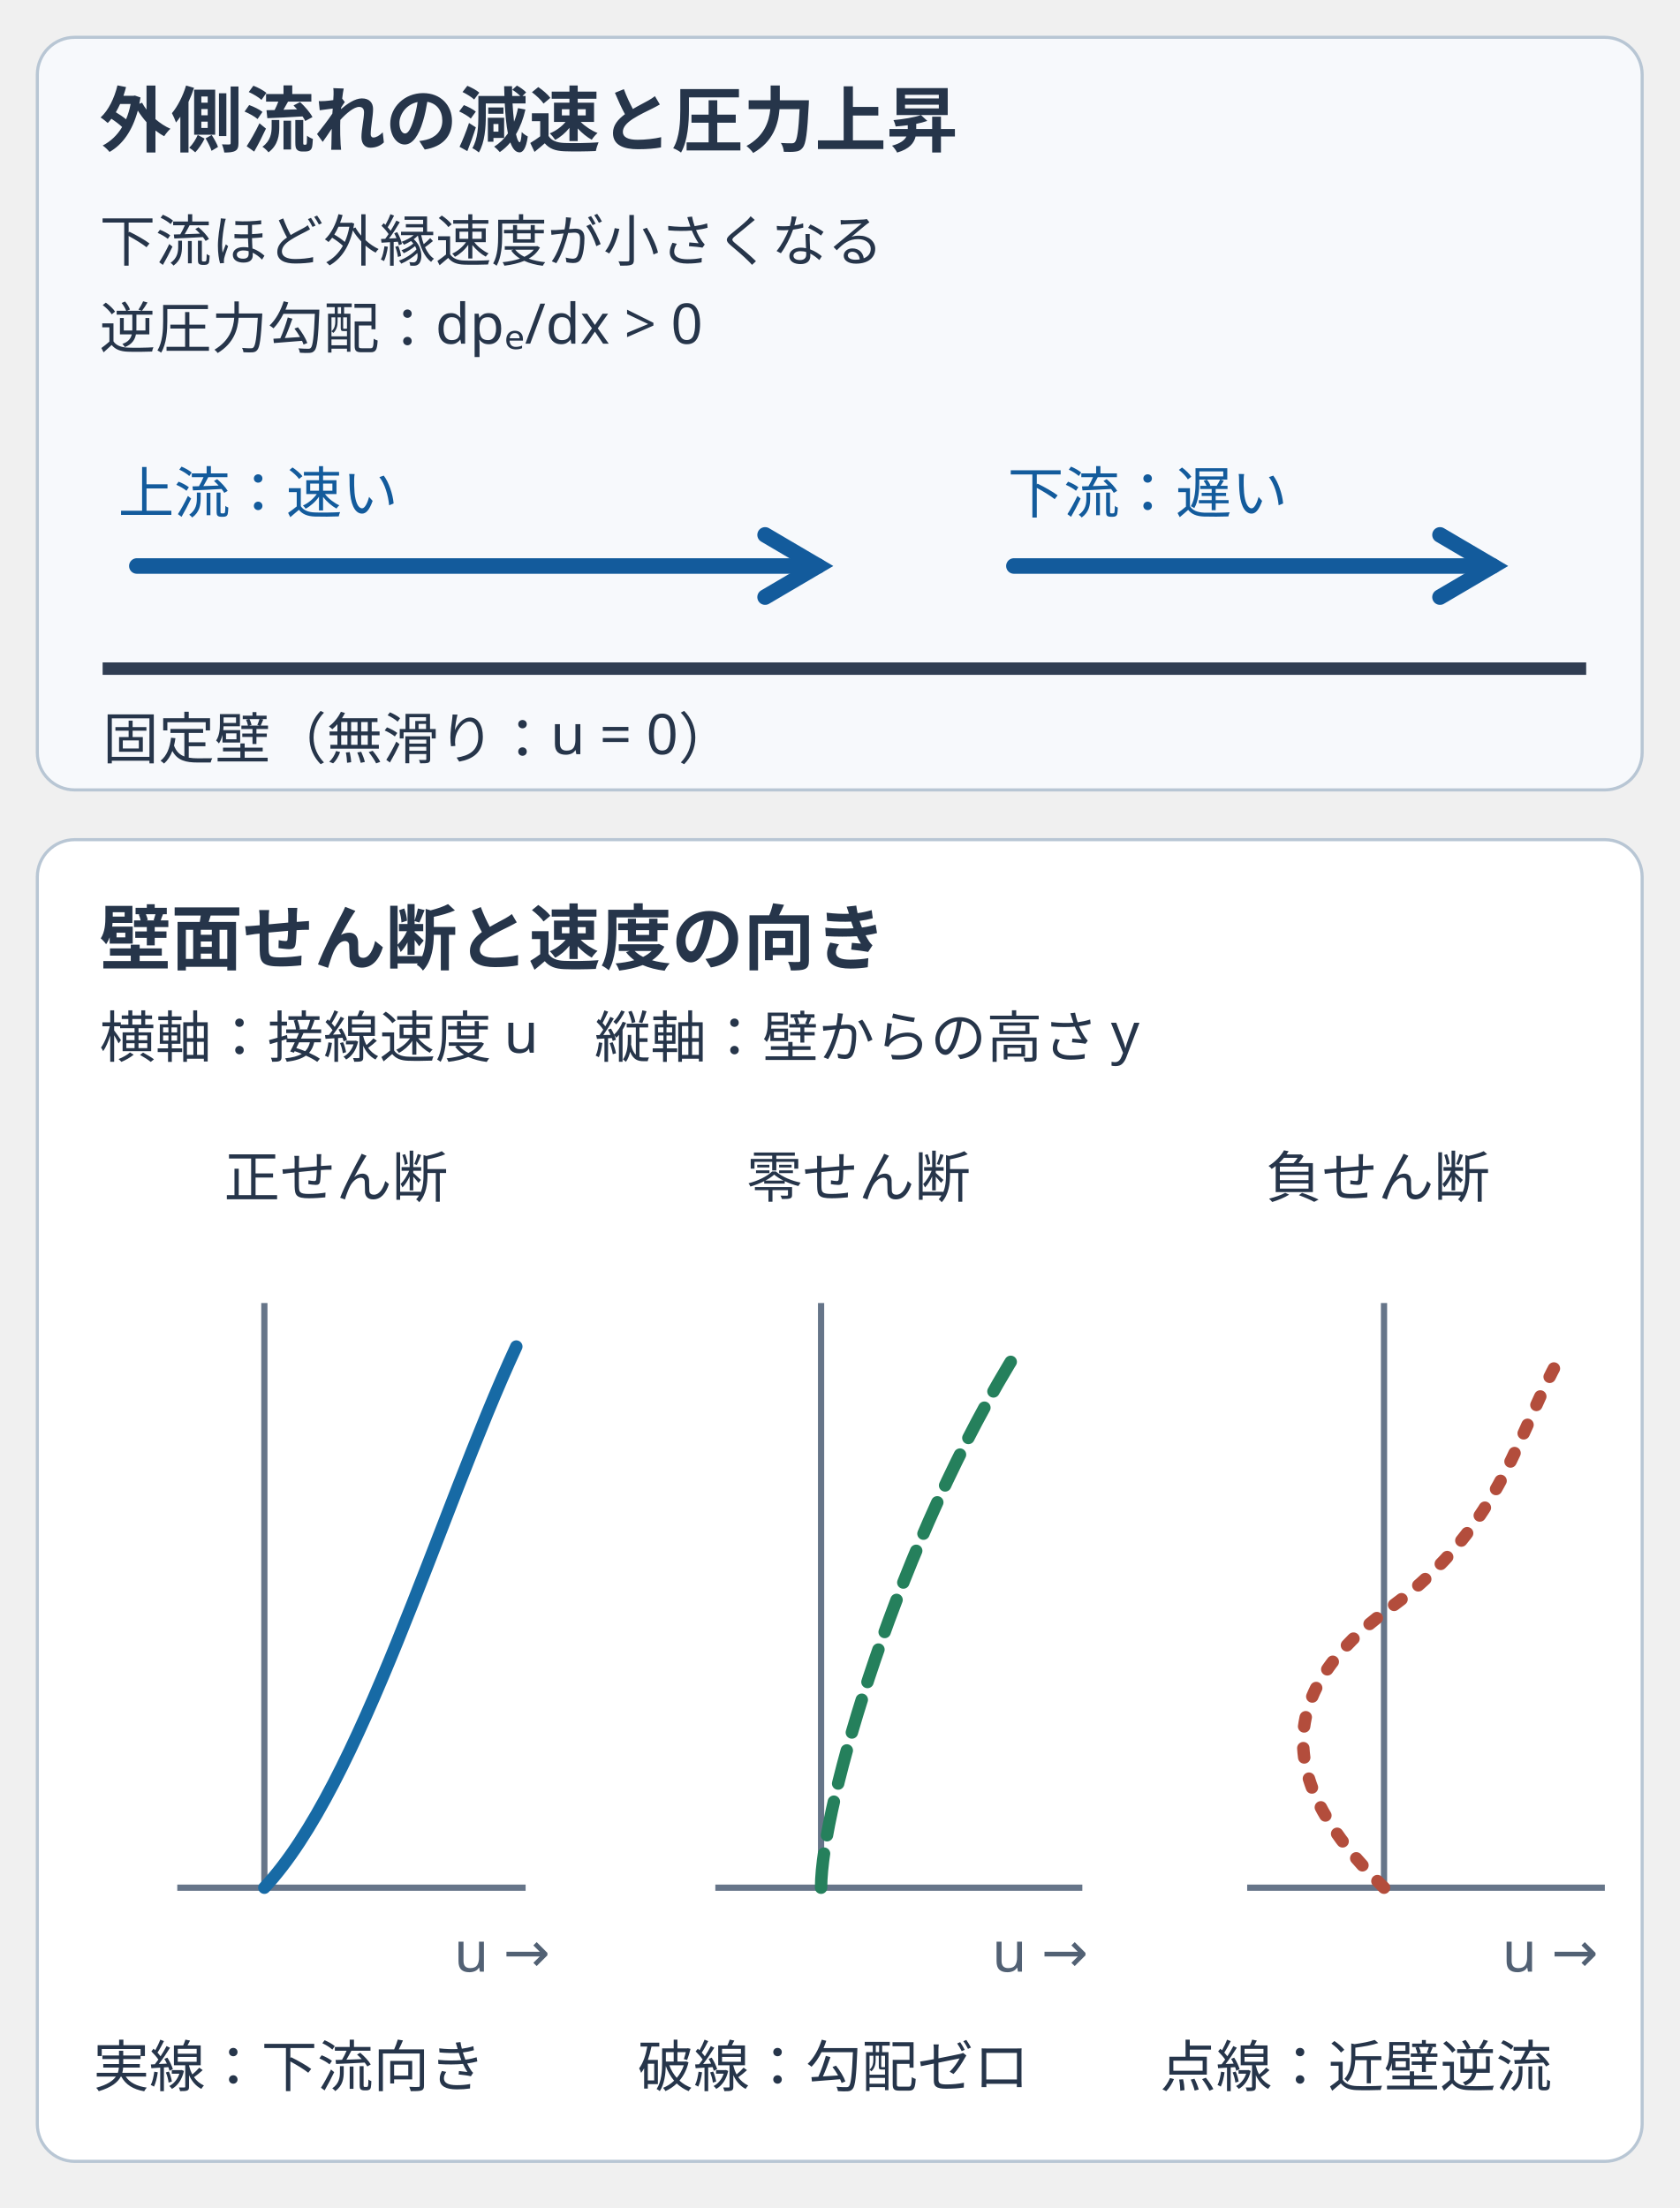
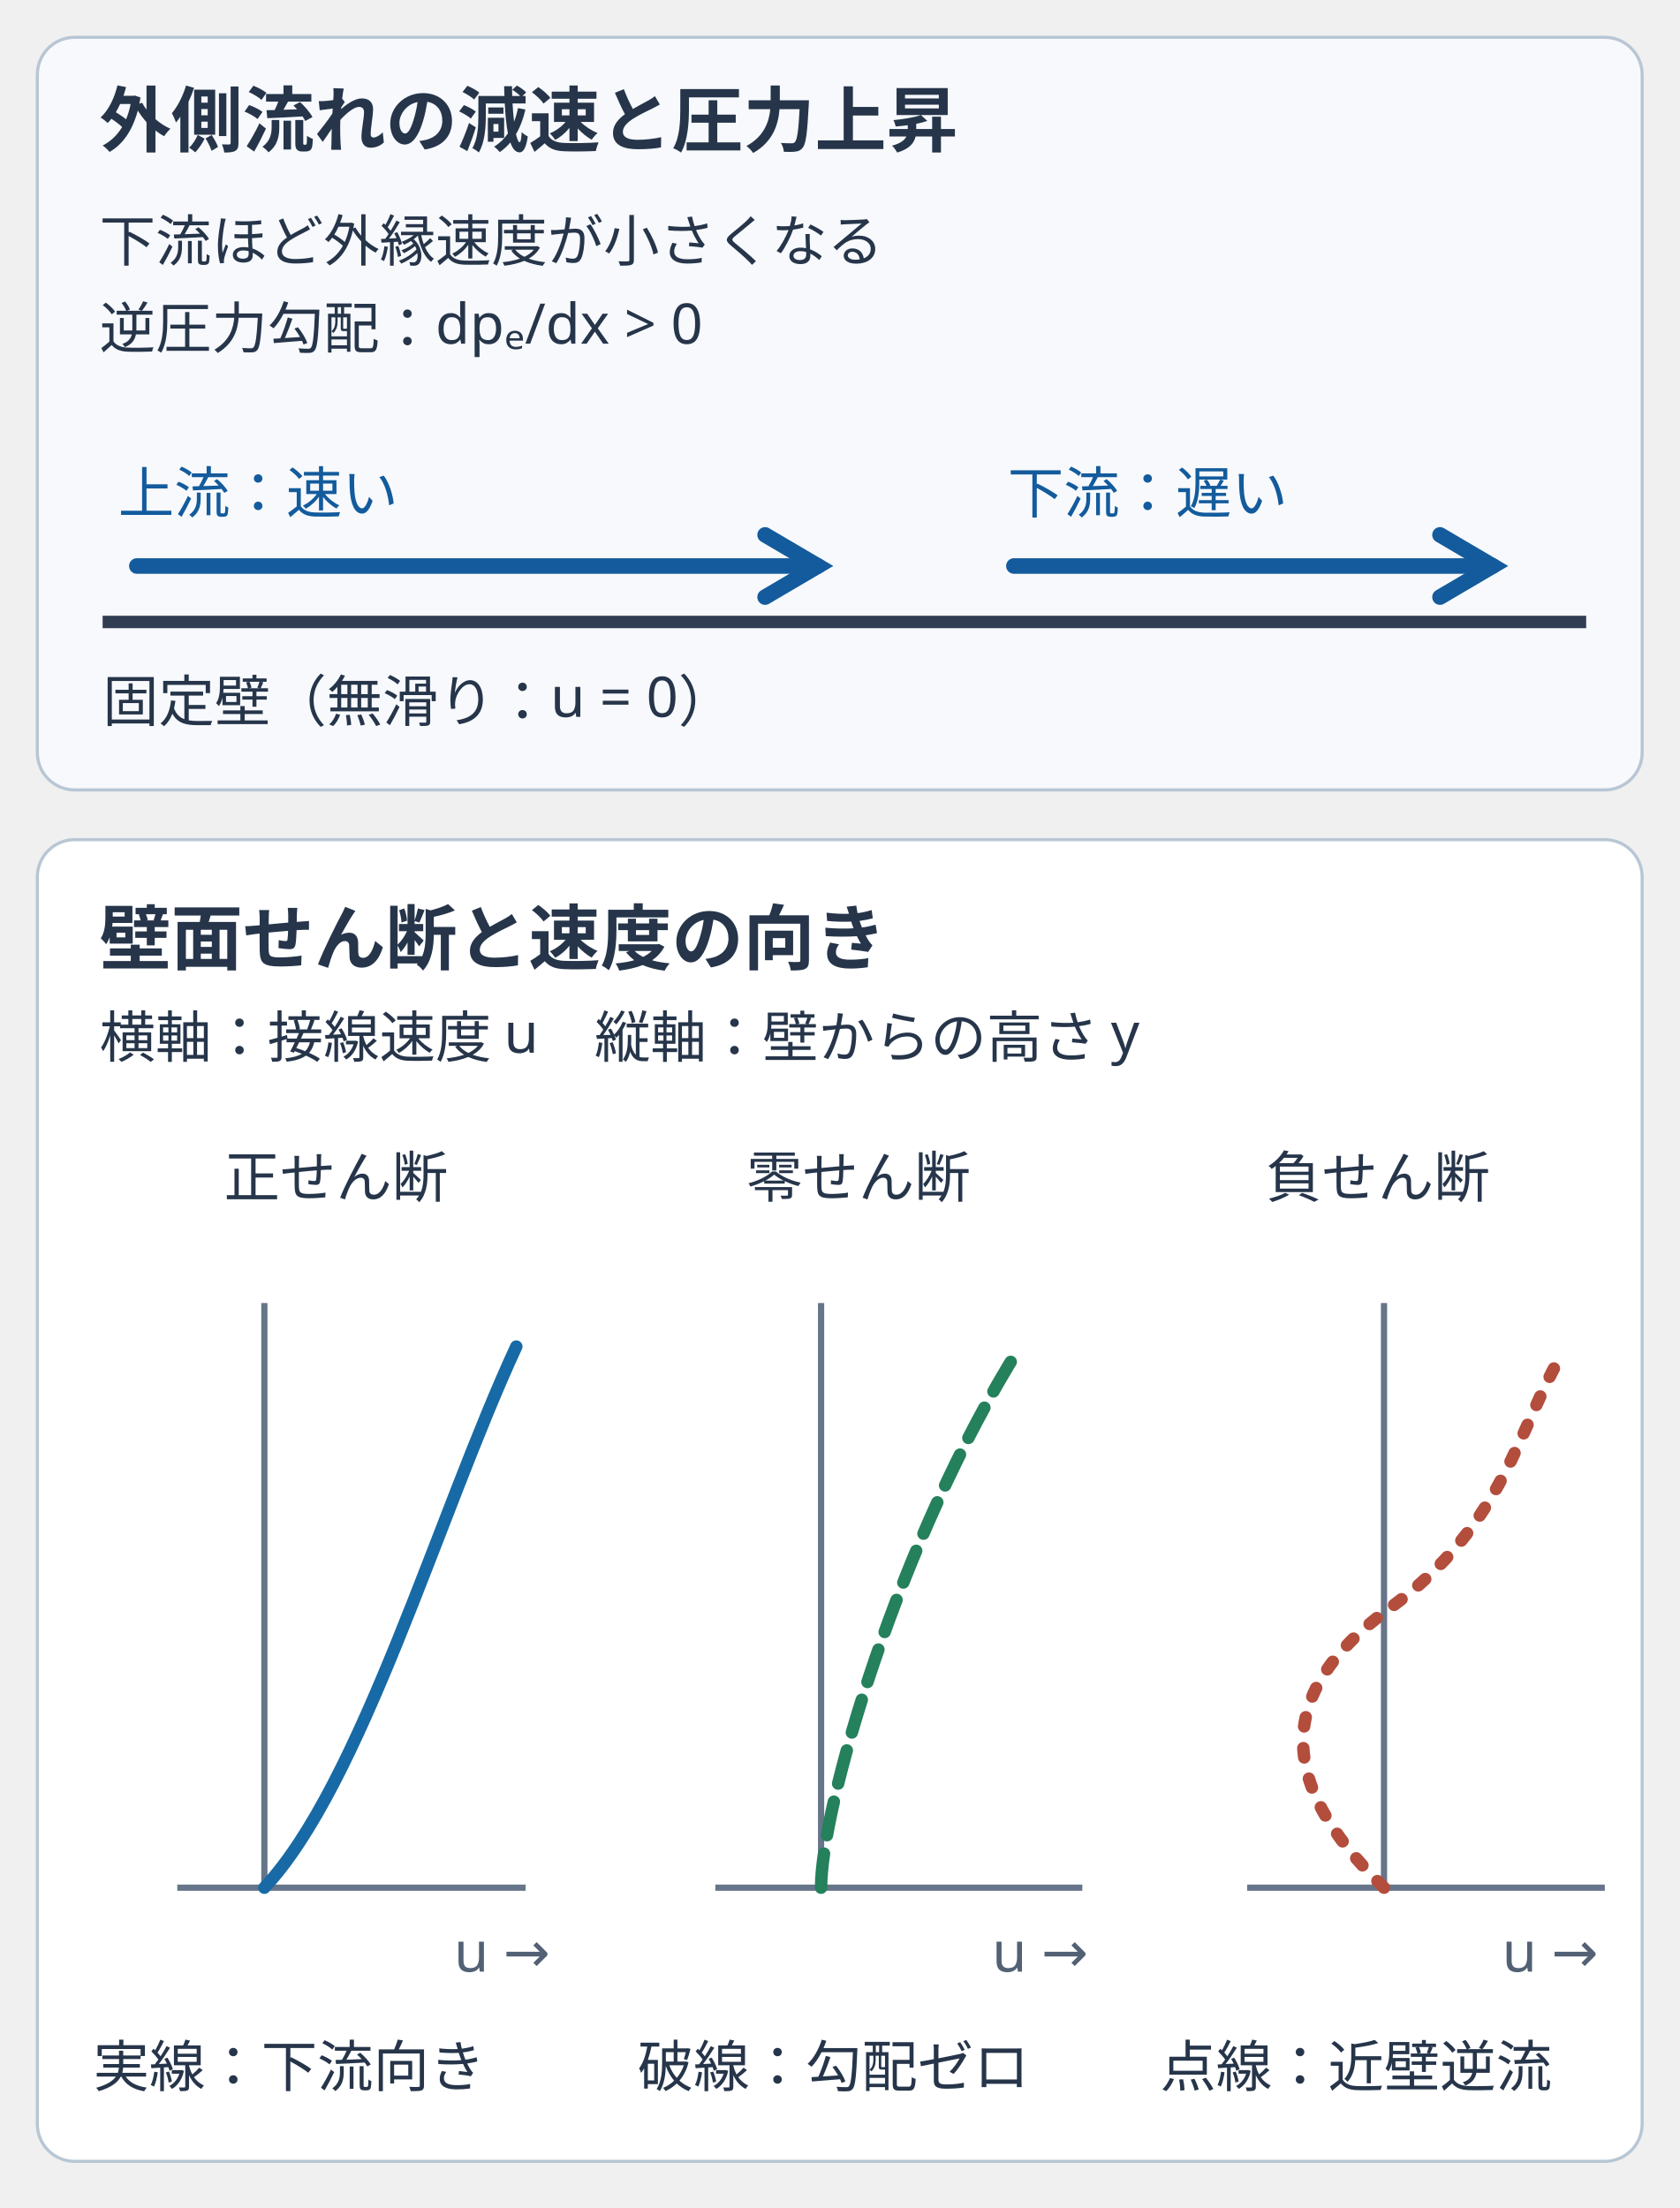
<svg xmlns="http://www.w3.org/2000/svg" width="540" height="710" viewBox="0 0 540 710" data-layout-lint="strict" role="img" aria-labelledby="separation-title separation-desc">
  <rect x="12" y="12" width="516" height="242" rx="12" fill="#f7f9fc" stroke="#b8c6d4" />
  <rect x="12" y="270" width="516" height="425" rx="12" fill="#ffffff" stroke="#b8c6d4" />
  <g font-family="sans-serif" fill="#26354a">
    <text x="32" y="47" font-size="23" font-weight="bold">外側流れの減速と圧力上昇</text>
    <text x="32" y="84" font-size="18">下流ほど外縁速度が小さくなる</text>
    <text x="32" y="112" font-size="18">逆圧力勾配：dpₑ/dx &gt; 0</text>
    <text x="38" y="165" font-size="18" fill="#135b9c">上流：速い</text>
    <text x="324" y="165" font-size="18" fill="#135b9c">下流：遅い</text>
-     <text x="33" y="244" font-size="18">固定壁（無滑り：u = 0）</text>
+     <text x="33" y="232" font-size="18">固定壁（無滑り：u = 0）</text>
    <text x="32" y="310" font-size="23" font-weight="bold">壁面せん断と速度の向き</text>
    <text x="32" y="340" font-size="18">横軸：接線速度 u　縦軸：壁からの高さ y</text>
  </g>
  <g stroke="#135b9c" stroke-width="5" stroke-linecap="round" fill="none">
    <path d="M44 182 H263" />
    <path d="M246 172 L263 182 L246 192" />
    <path d="M326 182 H480" />
    <path d="M463 172 L480 182 L463 192" />
  </g>
-   <path d="M33 215 H510" stroke="#303d52" stroke-width="4" />
+   <path d="M33 200 H510" stroke="#303d52" stroke-width="4" />
  <g font-family="sans-serif" fill="#26354a" font-size="18" text-anchor="middle">
    <text x="108" y="385">正せん断</text>
    <text x="276" y="385">零せん断</text>
    <text x="443" y="385">負せん断</text>
  </g>
  <g stroke="#667589" stroke-width="2" fill="none">
    <path d="M85 607 V419 M57 607 H169" />
    <path d="M264 607 V419 M230 607 H348" />
    <path d="M445 607 V419 M401 607 H516" />
  </g>
  <g font-family="sans-serif" fill="#526174" font-size="18">
    <text x="146" y="634">u →</text>
    <text x="319" y="634">u →</text>
    <text x="483" y="634">u →</text>
  </g>
  <path d="M85 607 C116 574 141 487 166 433" stroke="#176aa5" stroke-width="4" fill="none" stroke-linecap="round" />
  <path d="M264 607 C264 581 289 495 328 433" stroke="#25805c" stroke-width="4" stroke-dasharray="11 6" fill="none" stroke-linecap="round" />
  <path d="M445 607 C410 573 410 544 447 517 S488 459 503 434" stroke="#b34d3c" stroke-width="4" stroke-dasharray="3 7" fill="none" stroke-linecap="round" />
  <g font-family="sans-serif" font-size="18" fill="#26354a">
    <text x="30" y="671">実線：下流向き</text>
    <text x="205" y="671">破線：勾配ゼロ</text>
    <text x="373" y="671">点線：近壁逆流</text>
  </g>
</svg>
